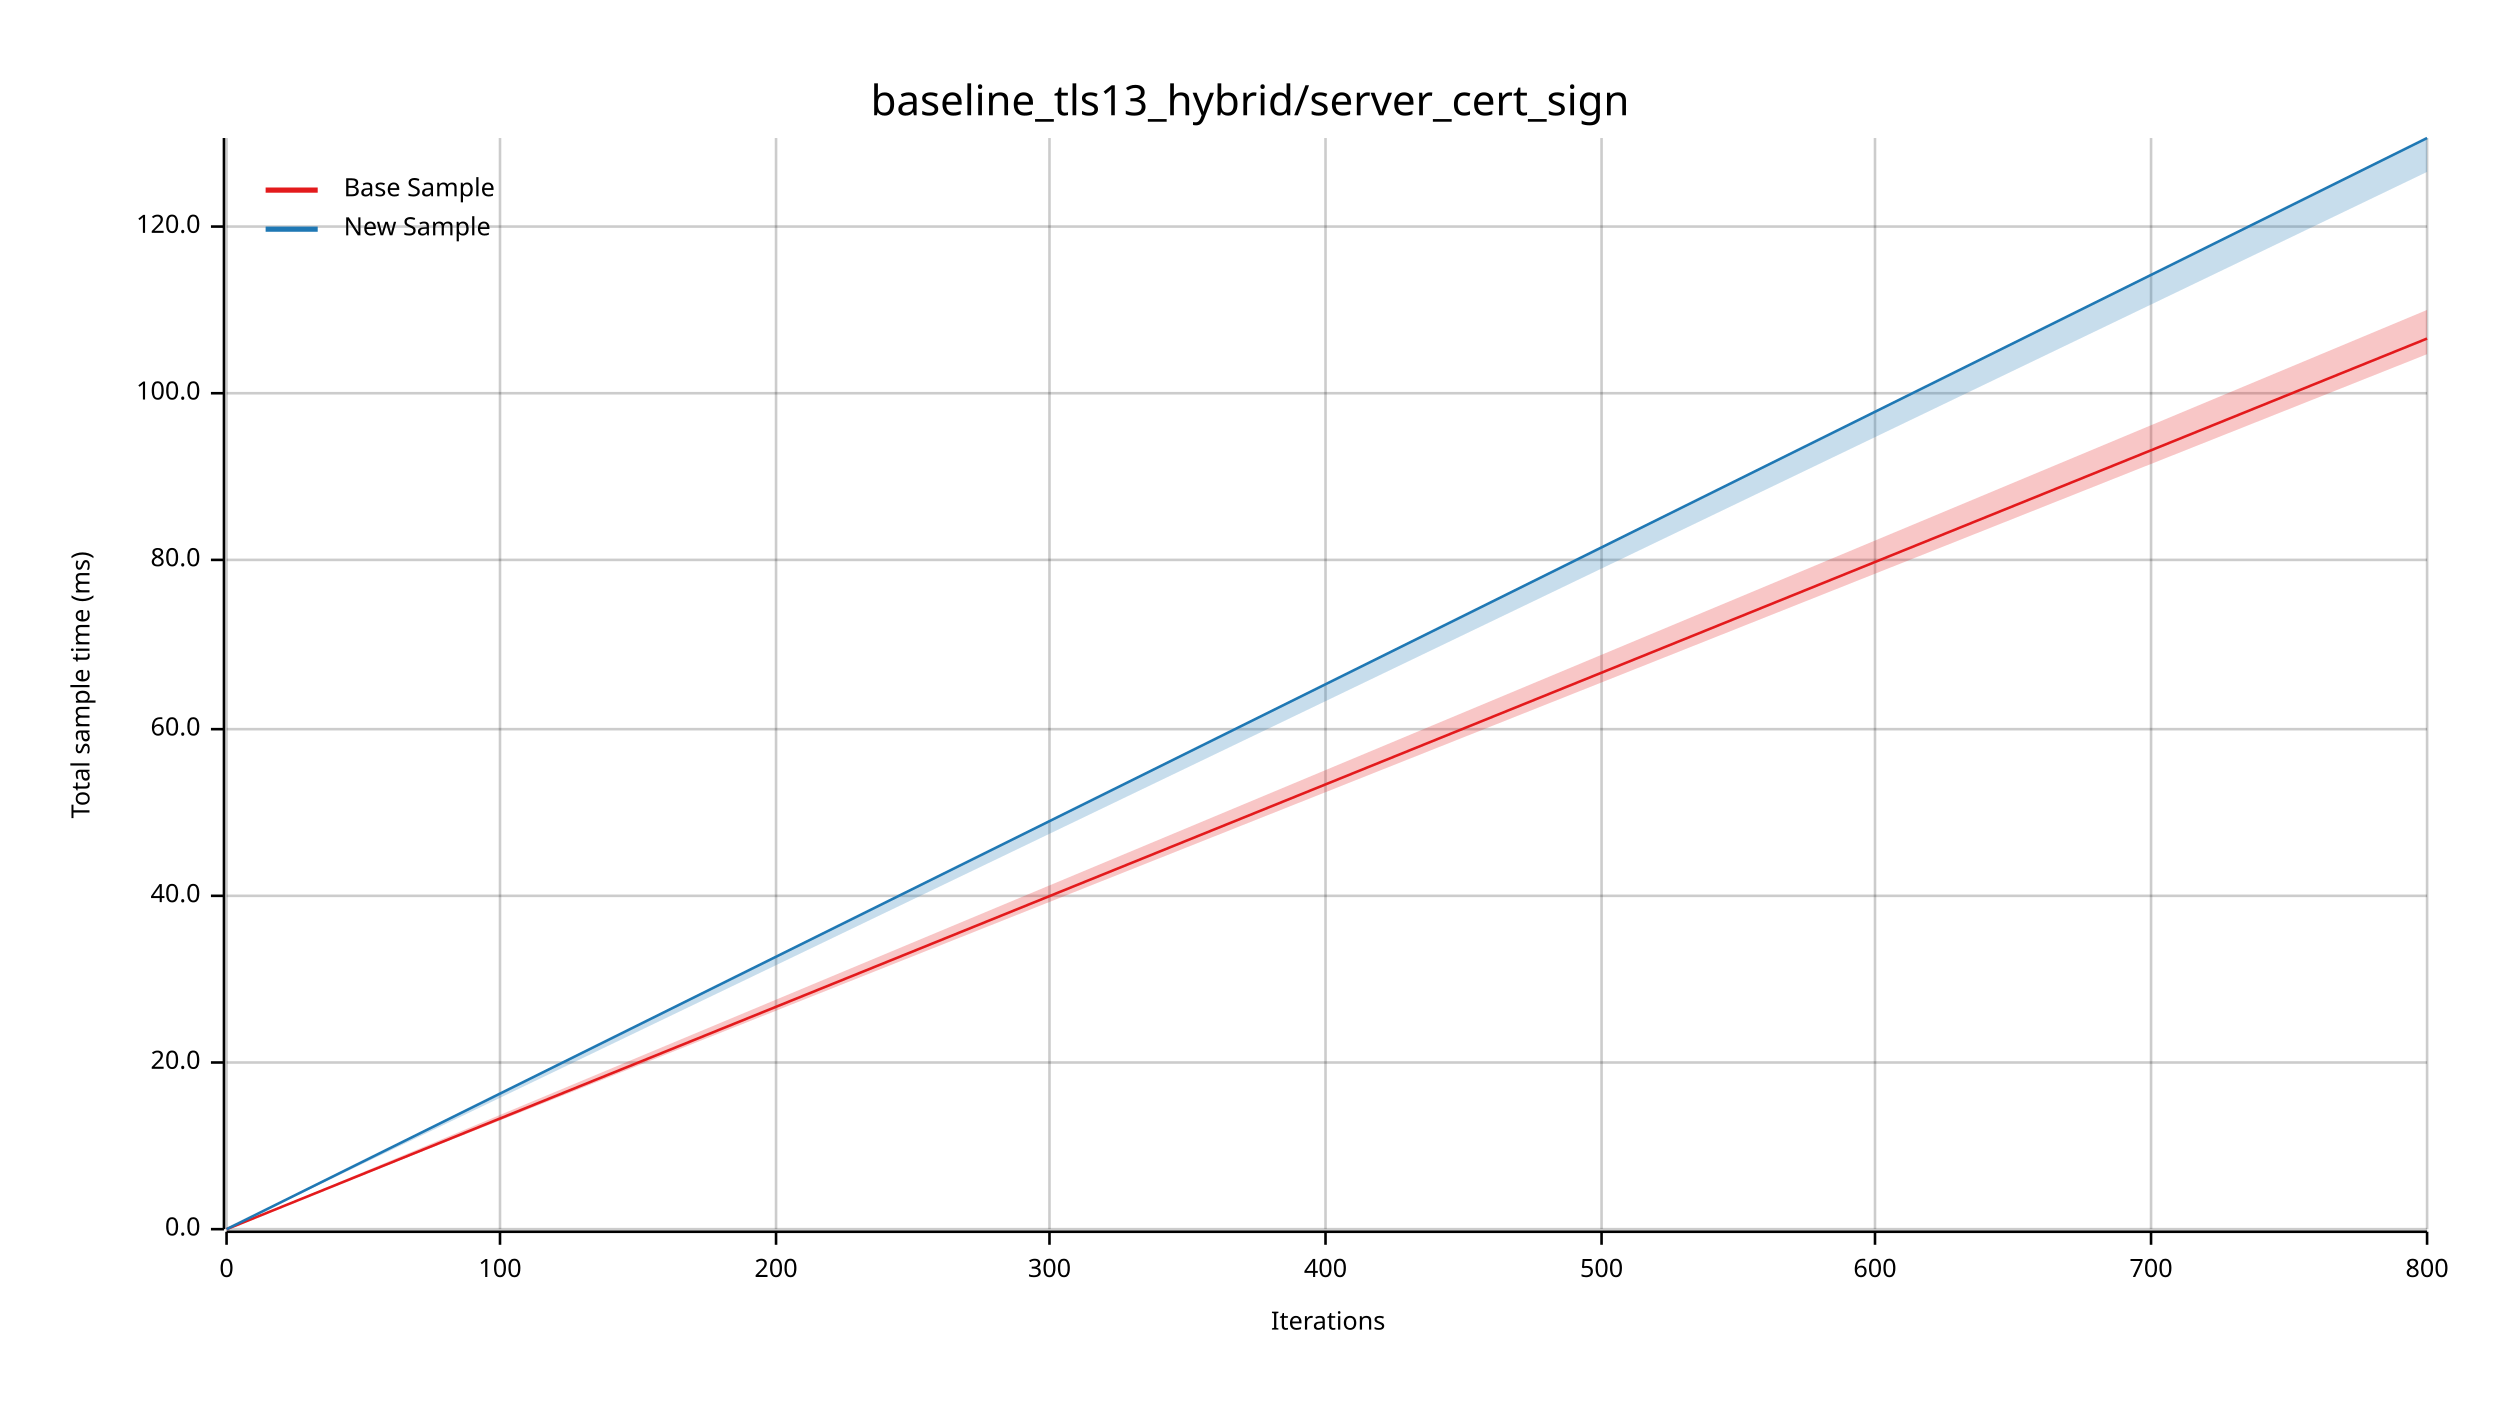
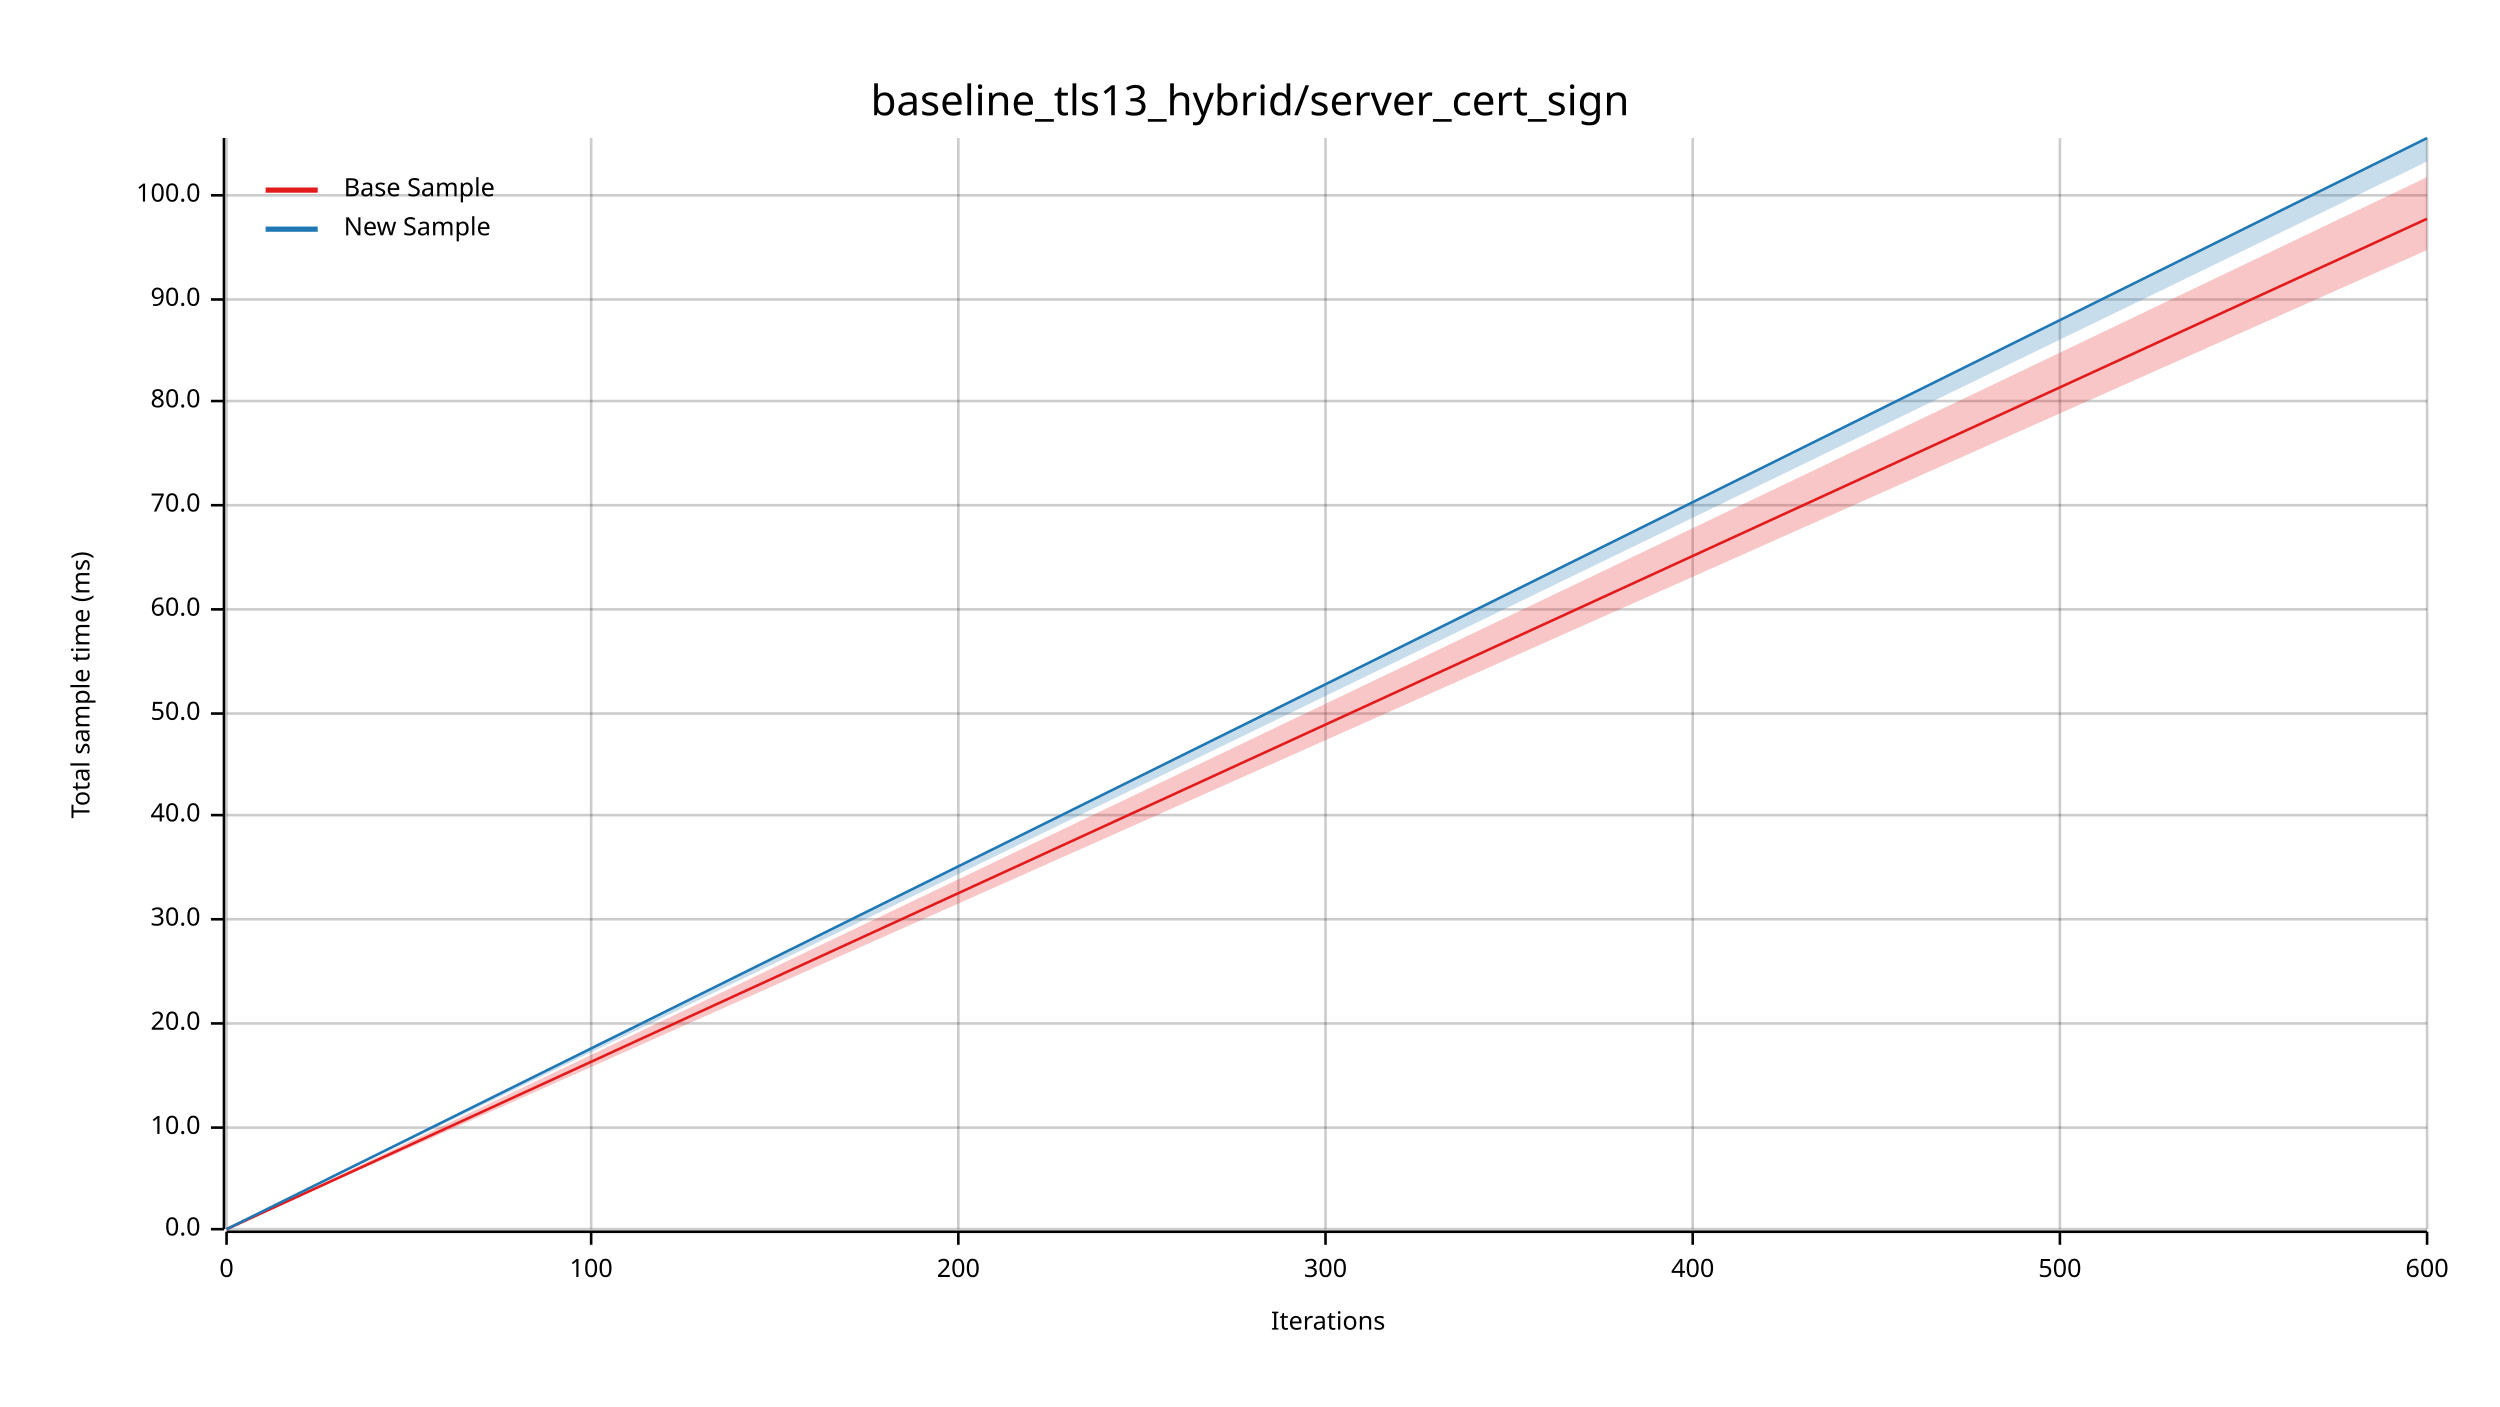
<svg xmlns="http://www.w3.org/2000/svg" width="960" height="540" viewBox="0 0 960 540">
  <text x="480" y="32" dy="0.76em" text-anchor="middle" font-family="sans-serif" font-size="16.129" opacity="1" fill="#000000">
baseline_tls13_hybrid/server_cert_sign
</text>
  <text x="27" y="263" dy="0.76em" text-anchor="middle" font-family="sans-serif" font-size="9.677" opacity="1" fill="#000000" transform="rotate(270, 27, 263)">
Total sample time (ms)
</text>
  <text x="510" y="513" dy="-0.5ex" text-anchor="middle" font-family="sans-serif" font-size="9.677" opacity="1" fill="#000000">
Iterations
</text>
  <line opacity="0.2" stroke="#000000" stroke-width="1" x1="87" y1="472" x2="87" y2="53" />
-   <line opacity="0.2" stroke="#000000" stroke-width="1" x1="192" y1="472" x2="192" y2="53" />
-   <line opacity="0.2" stroke="#000000" stroke-width="1" x1="298" y1="472" x2="298" y2="53" />
-   <line opacity="0.2" stroke="#000000" stroke-width="1" x1="403" y1="472" x2="403" y2="53" />
+   <line opacity="0.2" stroke="#000000" stroke-width="1" x1="227" y1="472" x2="227" y2="53" />
+   <line opacity="0.2" stroke="#000000" stroke-width="1" x1="368" y1="472" x2="368" y2="53" />
  <line opacity="0.2" stroke="#000000" stroke-width="1" x1="509" y1="472" x2="509" y2="53" />
-   <line opacity="0.2" stroke="#000000" stroke-width="1" x1="615" y1="472" x2="615" y2="53" />
-   <line opacity="0.2" stroke="#000000" stroke-width="1" x1="720" y1="472" x2="720" y2="53" />
-   <line opacity="0.2" stroke="#000000" stroke-width="1" x1="826" y1="472" x2="826" y2="53" />
+   <line opacity="0.2" stroke="#000000" stroke-width="1" x1="650" y1="472" x2="650" y2="53" />
+   <line opacity="0.2" stroke="#000000" stroke-width="1" x1="791" y1="472" x2="791" y2="53" />
  <line opacity="0.2" stroke="#000000" stroke-width="1" x1="932" y1="472" x2="932" y2="53" />
  <line opacity="0.2" stroke="#000000" stroke-width="1" x1="87" y1="472" x2="932" y2="472" />
-   <line opacity="0.2" stroke="#000000" stroke-width="1" x1="87" y1="408" x2="932" y2="408" />
-   <line opacity="0.2" stroke="#000000" stroke-width="1" x1="87" y1="344" x2="932" y2="344" />
-   <line opacity="0.2" stroke="#000000" stroke-width="1" x1="87" y1="280" x2="932" y2="280" />
-   <line opacity="0.2" stroke="#000000" stroke-width="1" x1="87" y1="215" x2="932" y2="215" />
-   <line opacity="0.2" stroke="#000000" stroke-width="1" x1="87" y1="151" x2="932" y2="151" />
-   <line opacity="0.2" stroke="#000000" stroke-width="1" x1="87" y1="87" x2="932" y2="87" />
+   <line opacity="0.2" stroke="#000000" stroke-width="1" x1="87" y1="433" x2="932" y2="433" />
+   <line opacity="0.2" stroke="#000000" stroke-width="1" x1="87" y1="393" x2="932" y2="393" />
+   <line opacity="0.2" stroke="#000000" stroke-width="1" x1="87" y1="353" x2="932" y2="353" />
+   <line opacity="0.2" stroke="#000000" stroke-width="1" x1="87" y1="313" x2="932" y2="313" />
+   <line opacity="0.2" stroke="#000000" stroke-width="1" x1="87" y1="274" x2="932" y2="274" />
+   <line opacity="0.2" stroke="#000000" stroke-width="1" x1="87" y1="234" x2="932" y2="234" />
+   <line opacity="0.2" stroke="#000000" stroke-width="1" x1="87" y1="194" x2="932" y2="194" />
+   <line opacity="0.2" stroke="#000000" stroke-width="1" x1="87" y1="154" x2="932" y2="154" />
+   <line opacity="0.2" stroke="#000000" stroke-width="1" x1="87" y1="115" x2="932" y2="115" />
+   <line opacity="0.2" stroke="#000000" stroke-width="1" x1="87" y1="75" x2="932" y2="75" />
  <polyline fill="none" opacity="1" stroke="#000000" stroke-width="1" points="86,53 86,472 " />
  <text x="77" y="472" dy="0.5ex" text-anchor="end" font-family="sans-serif" font-size="9.677" opacity="1" fill="#000000">
0.0
</text>
  <polyline fill="none" opacity="1" stroke="#000000" stroke-width="1" points="81,472 86,472 " />
-   <text x="77" y="408" dy="0.5ex" text-anchor="end" font-family="sans-serif" font-size="9.677" opacity="1" fill="#000000">
+   <text x="77" y="433" dy="0.5ex" text-anchor="end" font-family="sans-serif" font-size="9.677" opacity="1" fill="#000000">
+ 10.0
+ </text>
+   <polyline fill="none" opacity="1" stroke="#000000" stroke-width="1" points="81,433 86,433 " />
+   <text x="77" y="393" dy="0.5ex" text-anchor="end" font-family="sans-serif" font-size="9.677" opacity="1" fill="#000000">
20.0
</text>
-   <polyline fill="none" opacity="1" stroke="#000000" stroke-width="1" points="81,408 86,408 " />
-   <text x="77" y="344" dy="0.5ex" text-anchor="end" font-family="sans-serif" font-size="9.677" opacity="1" fill="#000000">
+   <polyline fill="none" opacity="1" stroke="#000000" stroke-width="1" points="81,393 86,393 " />
+   <text x="77" y="353" dy="0.5ex" text-anchor="end" font-family="sans-serif" font-size="9.677" opacity="1" fill="#000000">
+ 30.0
+ </text>
+   <polyline fill="none" opacity="1" stroke="#000000" stroke-width="1" points="81,353 86,353 " />
+   <text x="77" y="313" dy="0.5ex" text-anchor="end" font-family="sans-serif" font-size="9.677" opacity="1" fill="#000000">
40.0
</text>
-   <polyline fill="none" opacity="1" stroke="#000000" stroke-width="1" points="81,344 86,344 " />
-   <text x="77" y="280" dy="0.5ex" text-anchor="end" font-family="sans-serif" font-size="9.677" opacity="1" fill="#000000">
+   <polyline fill="none" opacity="1" stroke="#000000" stroke-width="1" points="81,313 86,313 " />
+   <text x="77" y="274" dy="0.5ex" text-anchor="end" font-family="sans-serif" font-size="9.677" opacity="1" fill="#000000">
+ 50.0
+ </text>
+   <polyline fill="none" opacity="1" stroke="#000000" stroke-width="1" points="81,274 86,274 " />
+   <text x="77" y="234" dy="0.5ex" text-anchor="end" font-family="sans-serif" font-size="9.677" opacity="1" fill="#000000">
60.0
</text>
-   <polyline fill="none" opacity="1" stroke="#000000" stroke-width="1" points="81,280 86,280 " />
-   <text x="77" y="215" dy="0.5ex" text-anchor="end" font-family="sans-serif" font-size="9.677" opacity="1" fill="#000000">
+   <polyline fill="none" opacity="1" stroke="#000000" stroke-width="1" points="81,234 86,234 " />
+   <text x="77" y="194" dy="0.5ex" text-anchor="end" font-family="sans-serif" font-size="9.677" opacity="1" fill="#000000">
+ 70.0
+ </text>
+   <polyline fill="none" opacity="1" stroke="#000000" stroke-width="1" points="81,194 86,194 " />
+   <text x="77" y="154" dy="0.5ex" text-anchor="end" font-family="sans-serif" font-size="9.677" opacity="1" fill="#000000">
80.0
</text>
-   <polyline fill="none" opacity="1" stroke="#000000" stroke-width="1" points="81,215 86,215 " />
-   <text x="77" y="151" dy="0.5ex" text-anchor="end" font-family="sans-serif" font-size="9.677" opacity="1" fill="#000000">
+   <polyline fill="none" opacity="1" stroke="#000000" stroke-width="1" points="81,154 86,154 " />
+   <text x="77" y="115" dy="0.5ex" text-anchor="end" font-family="sans-serif" font-size="9.677" opacity="1" fill="#000000">
+ 90.0
+ </text>
+   <polyline fill="none" opacity="1" stroke="#000000" stroke-width="1" points="81,115 86,115 " />
+   <text x="77" y="75" dy="0.5ex" text-anchor="end" font-family="sans-serif" font-size="9.677" opacity="1" fill="#000000">
100.0
</text>
-   <polyline fill="none" opacity="1" stroke="#000000" stroke-width="1" points="81,151 86,151 " />
-   <text x="77" y="87" dy="0.5ex" text-anchor="end" font-family="sans-serif" font-size="9.677" opacity="1" fill="#000000">
- 120.0
- </text>
-   <polyline fill="none" opacity="1" stroke="#000000" stroke-width="1" points="81,87 86,87 " />
+   <polyline fill="none" opacity="1" stroke="#000000" stroke-width="1" points="81,75 86,75 " />
  <polyline fill="none" opacity="1" stroke="#000000" stroke-width="1" points="87,473 932,473 " />
  <text x="87" y="483" dy="0.76em" text-anchor="middle" font-family="sans-serif" font-size="9.677" opacity="1" fill="#000000">
0
</text>
  <polyline fill="none" opacity="1" stroke="#000000" stroke-width="1" points="87,473 87,478 " />
-   <text x="192" y="483" dy="0.76em" text-anchor="middle" font-family="sans-serif" font-size="9.677" opacity="1" fill="#000000">
+   <text x="227" y="483" dy="0.76em" text-anchor="middle" font-family="sans-serif" font-size="9.677" opacity="1" fill="#000000">
100
</text>
-   <polyline fill="none" opacity="1" stroke="#000000" stroke-width="1" points="192,473 192,478 " />
-   <text x="298" y="483" dy="0.76em" text-anchor="middle" font-family="sans-serif" font-size="9.677" opacity="1" fill="#000000">
+   <polyline fill="none" opacity="1" stroke="#000000" stroke-width="1" points="227,473 227,478 " />
+   <text x="368" y="483" dy="0.76em" text-anchor="middle" font-family="sans-serif" font-size="9.677" opacity="1" fill="#000000">
200
</text>
-   <polyline fill="none" opacity="1" stroke="#000000" stroke-width="1" points="298,473 298,478 " />
-   <text x="403" y="483" dy="0.76em" text-anchor="middle" font-family="sans-serif" font-size="9.677" opacity="1" fill="#000000">
+   <polyline fill="none" opacity="1" stroke="#000000" stroke-width="1" points="368,473 368,478 " />
+   <text x="509" y="483" dy="0.76em" text-anchor="middle" font-family="sans-serif" font-size="9.677" opacity="1" fill="#000000">
300
</text>
-   <polyline fill="none" opacity="1" stroke="#000000" stroke-width="1" points="403,473 403,478 " />
-   <text x="509" y="483" dy="0.76em" text-anchor="middle" font-family="sans-serif" font-size="9.677" opacity="1" fill="#000000">
+   <polyline fill="none" opacity="1" stroke="#000000" stroke-width="1" points="509,473 509,478 " />
+   <text x="650" y="483" dy="0.76em" text-anchor="middle" font-family="sans-serif" font-size="9.677" opacity="1" fill="#000000">
400
</text>
-   <polyline fill="none" opacity="1" stroke="#000000" stroke-width="1" points="509,473 509,478 " />
-   <text x="615" y="483" dy="0.76em" text-anchor="middle" font-family="sans-serif" font-size="9.677" opacity="1" fill="#000000">
+   <polyline fill="none" opacity="1" stroke="#000000" stroke-width="1" points="650,473 650,478 " />
+   <text x="791" y="483" dy="0.76em" text-anchor="middle" font-family="sans-serif" font-size="9.677" opacity="1" fill="#000000">
500
</text>
-   <polyline fill="none" opacity="1" stroke="#000000" stroke-width="1" points="615,473 615,478 " />
-   <text x="720" y="483" dy="0.76em" text-anchor="middle" font-family="sans-serif" font-size="9.677" opacity="1" fill="#000000">
+   <polyline fill="none" opacity="1" stroke="#000000" stroke-width="1" points="791,473 791,478 " />
+   <text x="932" y="483" dy="0.76em" text-anchor="middle" font-family="sans-serif" font-size="9.677" opacity="1" fill="#000000">
600
</text>
-   <polyline fill="none" opacity="1" stroke="#000000" stroke-width="1" points="720,473 720,478 " />
-   <text x="826" y="483" dy="0.76em" text-anchor="middle" font-family="sans-serif" font-size="9.677" opacity="1" fill="#000000">
- 700
- </text>
-   <polyline fill="none" opacity="1" stroke="#000000" stroke-width="1" points="826,473 826,478 " />
-   <text x="932" y="483" dy="0.76em" text-anchor="middle" font-family="sans-serif" font-size="9.677" opacity="1" fill="#000000">
- 800
- </text>
  <polyline fill="none" opacity="1" stroke="#000000" stroke-width="1" points="932,473 932,478 " />
-   <polyline fill="none" opacity="1" stroke="#E31A1C" stroke-width="1" points="87,472 932,130 " />
-   <polygon opacity="0.25" fill="#E31A1C" points="87,472 932,136 932,119 " />
+   <polyline fill="none" opacity="1" stroke="#E31A1C" stroke-width="1" points="87,472 932,84 " />
+   <polygon opacity="0.25" fill="#E31A1C" points="87,472 932,96 932,68 " />
  <polyline fill="none" opacity="1" stroke="#1F78B4" stroke-width="1" points="87,472 932,53 " />
-   <polygon opacity="0.25" fill="#1F78B4" points="87,472 932,66 932,53 " />
+   <polygon opacity="0.25" fill="#1F78B4" points="87,472 932,62 932,53 " />
  <text x="132" y="68" dy="0.76em" text-anchor="start" font-family="sans-serif" font-size="9.677" opacity="1" fill="#000000">
Base Sample
</text>
  <text x="132" y="83" dy="0.76em" text-anchor="start" font-family="sans-serif" font-size="9.677" opacity="1" fill="#000000">
New Sample
</text>
  <polyline fill="none" opacity="1" stroke="#E31A1C" stroke-width="2" points="102,73 122,73 " />
  <polyline fill="none" opacity="1" stroke="#1F78B4" stroke-width="2" points="102,88 122,88 " />
</svg>
